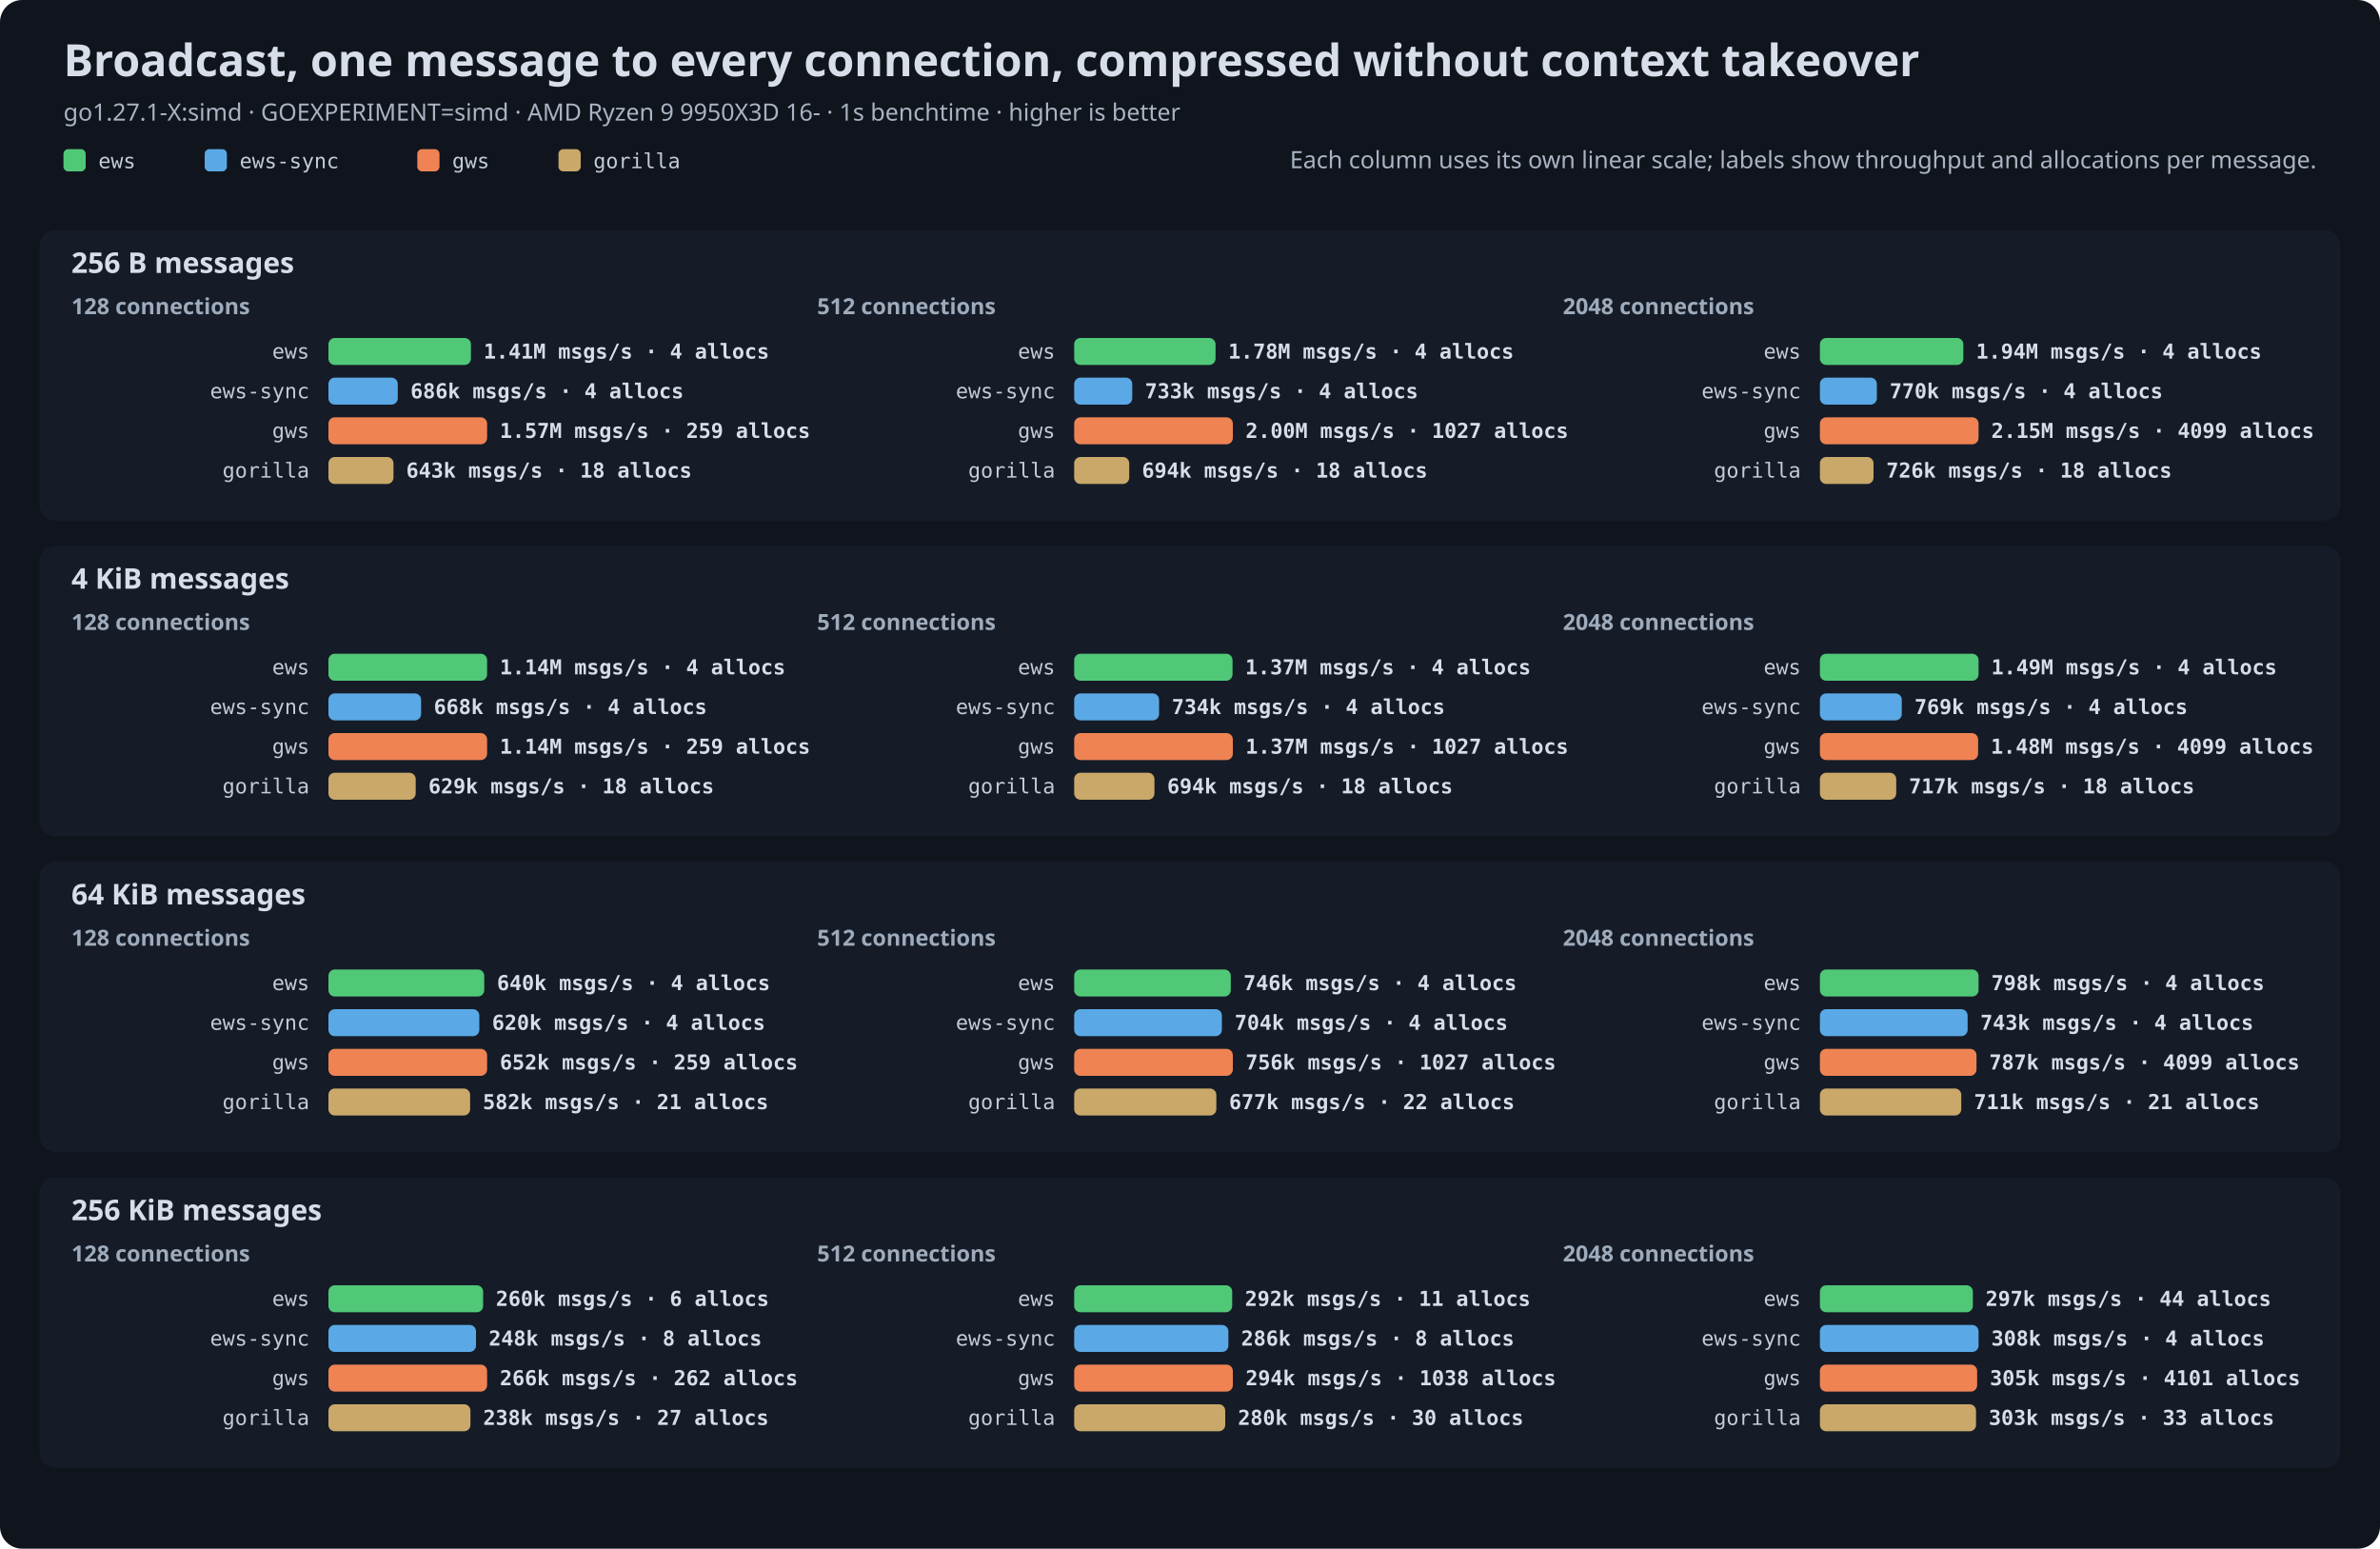
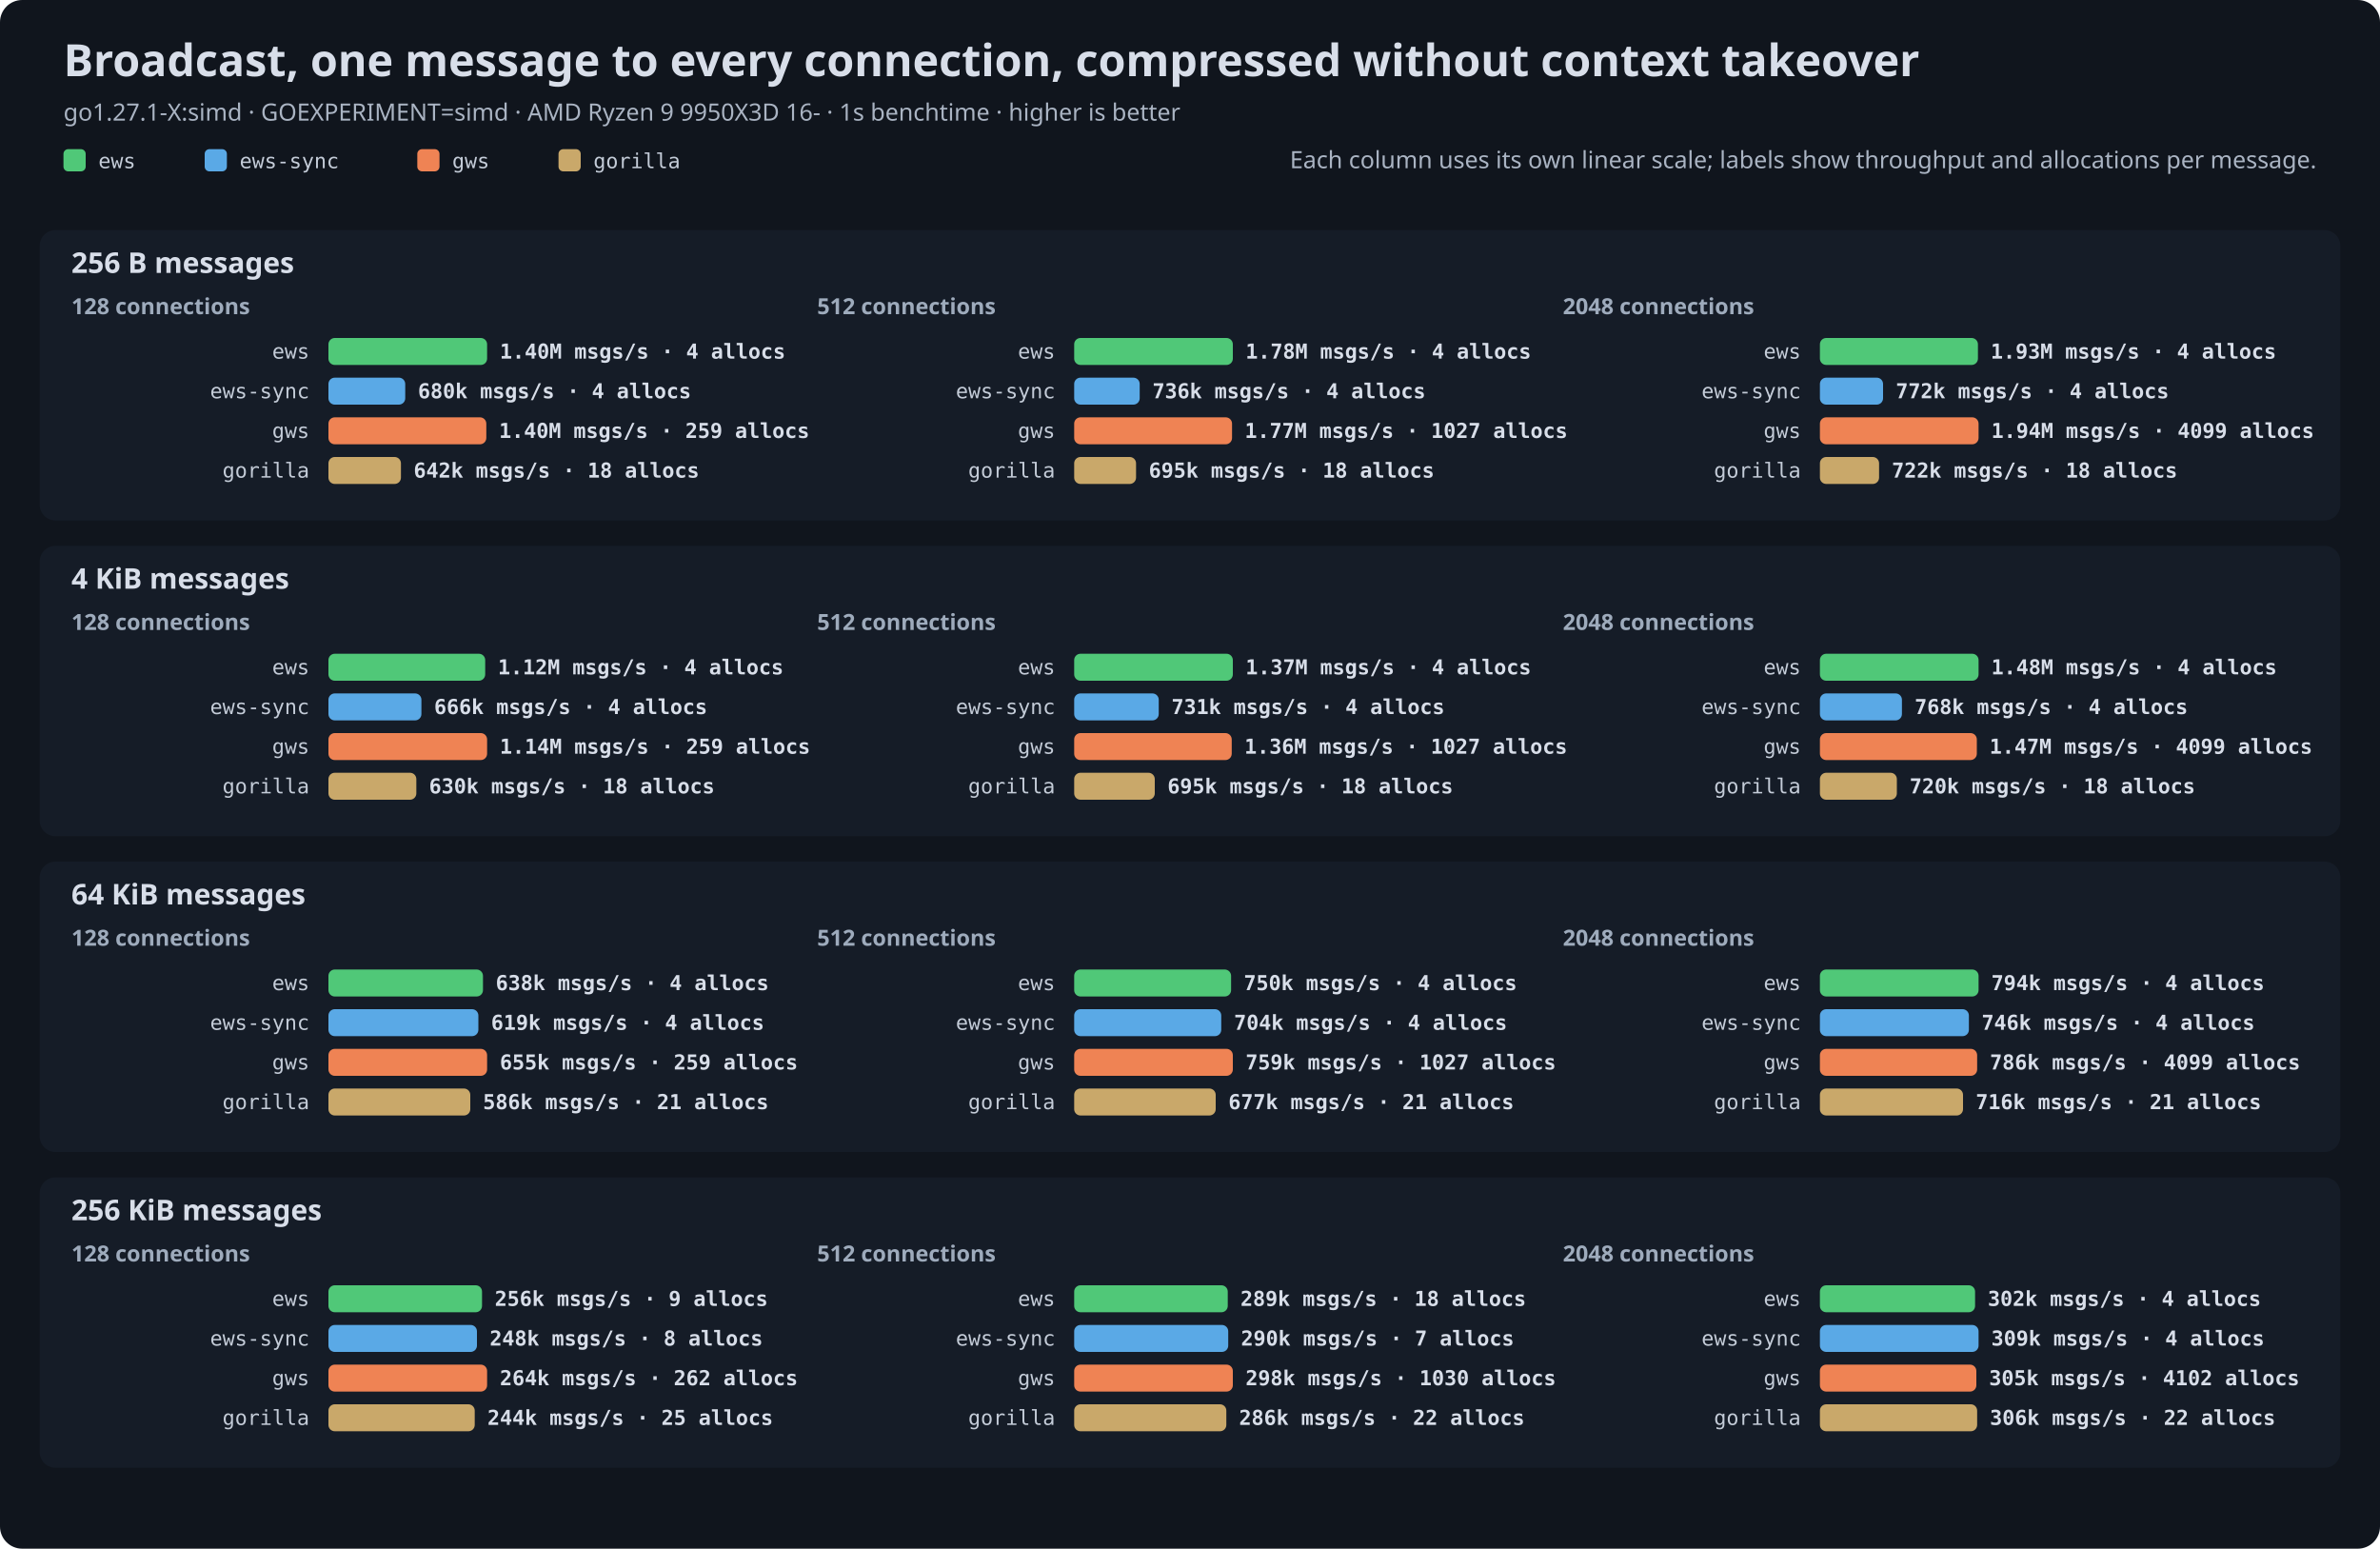
<svg xmlns="http://www.w3.org/2000/svg" width="1500" height="976" viewBox="0 0 1500 976" role="img" aria-labelledby="title desc">
  <style>text{font-family:ui-monospace,SFMono-Regular,Menlo,Consolas,monospace;fill:#d8dee9}.title{font-family:ui-sans-serif,system-ui,sans-serif;font-size:28px;font-weight:700}.subtitle{font-family:ui-sans-serif,system-ui,sans-serif;font-size:15px;fill:#aab4c3}.group{font-family:ui-sans-serif,system-ui,sans-serif;font-size:18px;font-weight:650}.contract{font-family:ui-sans-serif,system-ui,sans-serif;font-size:14px;font-weight:650;fill:#9eabbc}.series{font-size:13px;fill:#c4ccd8}.value{font-size:13px;font-weight:650}.panel{fill:#151c27}</style>
  <rect width="1500" height="976" rx="14" fill="#10151d" />
  <text class="title" x="40" y="48">Broadcast, one message to every connection, compressed without context takeover</text>
  <text class="subtitle" x="40" y="76">go1.27.1-X:simd · GOEXPERIMENT=simd · AMD Ryzen 9 9950X3D 16- · 1s benchtime · higher is better</text>
  <rect x="40" y="94" width="14" height="14" rx="3" fill="#50c878" />
  <text class="series" x="62" y="106">ews</text>
  <rect x="129" y="94" width="14" height="14" rx="3" fill="#5aa9e6" />
  <text class="series" x="151" y="106">ews-sync</text>
  <rect x="263" y="94" width="14" height="14" rx="3" fill="#ef8354" />
  <text class="series" x="285" y="106">gws</text>
  <rect x="352" y="94" width="14" height="14" rx="3" fill="#c9a86a" />
  <text class="series" x="374" y="106">gorilla</text>
  <text class="subtitle" x="1460" y="106" text-anchor="end">Each column uses its own linear scale; labels show throughput and allocations per message.</text>
  <g transform="translate(0,145)">
    <rect class="panel" x="25" y="0" width="1450" height="183" rx="10" />
    <text class="group" x="45" y="27">256 B messages</text>
    <text class="contract" x="45" y="53">128 connections</text>
    <text class="series" x="195" y="81" text-anchor="end">ews</text>
-     <rect x="207" y="68" width="89.8" height="17" rx="4" fill="#50c878" />
-     <text class="value" x="304.8" y="81">1.41M msgs/s · 4 allocs</text>
+     <rect x="207" y="68" width="100.0" height="17" rx="4" fill="#50c878" />
+     <text class="value" x="315.0" y="81">1.40M msgs/s · 4 allocs</text>
    <text class="series" x="195" y="106" text-anchor="end">ews-sync</text>
-     <rect x="207" y="93" width="43.7" height="17" rx="4" fill="#5aa9e6" />
-     <text class="value" x="258.7" y="106">686k msgs/s · 4 allocs</text>
+     <rect x="207" y="93" width="48.4" height="17" rx="4" fill="#5aa9e6" />
+     <text class="value" x="263.4" y="106">680k msgs/s · 4 allocs</text>
    <text class="series" x="195" y="131" text-anchor="end">gws</text>
-     <rect x="207" y="118" width="100.0" height="17" rx="4" fill="#ef8354" />
-     <text class="value" x="315.0" y="131">1.57M msgs/s · 259 allocs</text>
+     <rect x="207" y="118" width="99.5" height="17" rx="4" fill="#ef8354" />
+     <text class="value" x="314.5" y="131">1.40M msgs/s · 259 allocs</text>
    <text class="series" x="195" y="156" text-anchor="end">gorilla</text>
-     <rect x="207" y="143" width="41.0" height="17" rx="4" fill="#c9a86a" />
-     <text class="value" x="256.0" y="156">643k msgs/s · 18 allocs</text>
+     <rect x="207" y="143" width="45.7" height="17" rx="4" fill="#c9a86a" />
+     <text class="value" x="260.7" y="156">642k msgs/s · 18 allocs</text>
    <text class="contract" x="515" y="53">512 connections</text>
    <text class="series" x="665" y="81" text-anchor="end">ews</text>
-     <rect x="677" y="68" width="89.1" height="17" rx="4" fill="#50c878" />
-     <text class="value" x="774.1" y="81">1.78M msgs/s · 4 allocs</text>
+     <rect x="677" y="68" width="100.0" height="17" rx="4" fill="#50c878" />
+     <text class="value" x="785.0" y="81">1.78M msgs/s · 4 allocs</text>
    <text class="series" x="665" y="106" text-anchor="end">ews-sync</text>
-     <rect x="677" y="93" width="36.6" height="17" rx="4" fill="#5aa9e6" />
-     <text class="value" x="721.6" y="106">733k msgs/s · 4 allocs</text>
+     <rect x="677" y="93" width="41.3" height="17" rx="4" fill="#5aa9e6" />
+     <text class="value" x="726.3" y="106">736k msgs/s · 4 allocs</text>
    <text class="series" x="665" y="131" text-anchor="end">gws</text>
-     <rect x="677" y="118" width="100.0" height="17" rx="4" fill="#ef8354" />
-     <text class="value" x="785.0" y="131">2.00M msgs/s · 1027 allocs</text>
+     <rect x="677" y="118" width="99.5" height="17" rx="4" fill="#ef8354" />
+     <text class="value" x="784.5" y="131">1.77M msgs/s · 1027 allocs</text>
    <text class="series" x="665" y="156" text-anchor="end">gorilla</text>
-     <rect x="677" y="143" width="34.7" height="17" rx="4" fill="#c9a86a" />
-     <text class="value" x="719.7" y="156">694k msgs/s · 18 allocs</text>
+     <rect x="677" y="143" width="39.0" height="17" rx="4" fill="#c9a86a" />
+     <text class="value" x="724.0" y="156">695k msgs/s · 18 allocs</text>
    <text class="contract" x="985" y="53">2048 connections</text>
    <text class="series" x="1135" y="81" text-anchor="end">ews</text>
-     <rect x="1147" y="68" width="90.4" height="17" rx="4" fill="#50c878" />
-     <text class="value" x="1245.4" y="81">1.94M msgs/s · 4 allocs</text>
+     <rect x="1147" y="68" width="99.6" height="17" rx="4" fill="#50c878" />
+     <text class="value" x="1254.6" y="81">1.93M msgs/s · 4 allocs</text>
    <text class="series" x="1135" y="106" text-anchor="end">ews-sync</text>
-     <rect x="1147" y="93" width="35.9" height="17" rx="4" fill="#5aa9e6" />
-     <text class="value" x="1190.9" y="106">770k msgs/s · 4 allocs</text>
+     <rect x="1147" y="93" width="39.8" height="17" rx="4" fill="#5aa9e6" />
+     <text class="value" x="1194.8" y="106">772k msgs/s · 4 allocs</text>
    <text class="series" x="1135" y="131" text-anchor="end">gws</text>
    <rect x="1147" y="118" width="100.0" height="17" rx="4" fill="#ef8354" />
-     <text class="value" x="1255.0" y="131">2.15M msgs/s · 4099 allocs</text>
+     <text class="value" x="1255.0" y="131">1.94M msgs/s · 4099 allocs</text>
    <text class="series" x="1135" y="156" text-anchor="end">gorilla</text>
-     <rect x="1147" y="143" width="33.8" height="17" rx="4" fill="#c9a86a" />
-     <text class="value" x="1188.8" y="156">726k msgs/s · 18 allocs</text>
+     <rect x="1147" y="143" width="37.3" height="17" rx="4" fill="#c9a86a" />
+     <text class="value" x="1192.3" y="156">722k msgs/s · 18 allocs</text>
  </g>
  <g transform="translate(0,344)">
    <rect class="panel" x="25" y="0" width="1450" height="183" rx="10" />
    <text class="group" x="45" y="27">4 KiB messages</text>
    <text class="contract" x="45" y="53">128 connections</text>
    <text class="series" x="195" y="81" text-anchor="end">ews</text>
-     <rect x="207" y="68" width="100.0" height="17" rx="4" fill="#50c878" />
-     <text class="value" x="315.0" y="81">1.14M msgs/s · 4 allocs</text>
+     <rect x="207" y="68" width="98.8" height="17" rx="4" fill="#50c878" />
+     <text class="value" x="313.8" y="81">1.12M msgs/s · 4 allocs</text>
    <text class="series" x="195" y="106" text-anchor="end">ews-sync</text>
-     <rect x="207" y="93" width="58.4" height="17" rx="4" fill="#5aa9e6" />
-     <text class="value" x="273.4" y="106">668k msgs/s · 4 allocs</text>
+     <rect x="207" y="93" width="58.6" height="17" rx="4" fill="#5aa9e6" />
+     <text class="value" x="273.6" y="106">666k msgs/s · 4 allocs</text>
    <text class="series" x="195" y="131" text-anchor="end">gws</text>
    <rect x="207" y="118" width="100.0" height="17" rx="4" fill="#ef8354" />
    <text class="value" x="315.0" y="131">1.14M msgs/s · 259 allocs</text>
    <text class="series" x="195" y="156" text-anchor="end">gorilla</text>
-     <rect x="207" y="143" width="55.0" height="17" rx="4" fill="#c9a86a" />
-     <text class="value" x="270.0" y="156">629k msgs/s · 18 allocs</text>
+     <rect x="207" y="143" width="55.4" height="17" rx="4" fill="#c9a86a" />
+     <text class="value" x="270.4" y="156">630k msgs/s · 18 allocs</text>
    <text class="contract" x="515" y="53">512 connections</text>
    <text class="series" x="665" y="81" text-anchor="end">ews</text>
-     <rect x="677" y="68" width="99.8" height="17" rx="4" fill="#50c878" />
-     <text class="value" x="784.8" y="81">1.37M msgs/s · 4 allocs</text>
+     <rect x="677" y="68" width="100.0" height="17" rx="4" fill="#50c878" />
+     <text class="value" x="785.0" y="81">1.37M msgs/s · 4 allocs</text>
    <text class="series" x="665" y="106" text-anchor="end">ews-sync</text>
-     <rect x="677" y="93" width="53.5" height="17" rx="4" fill="#5aa9e6" />
-     <text class="value" x="738.5" y="106">734k msgs/s · 4 allocs</text>
+     <rect x="677" y="93" width="53.3" height="17" rx="4" fill="#5aa9e6" />
+     <text class="value" x="738.3" y="106">731k msgs/s · 4 allocs</text>
    <text class="series" x="665" y="131" text-anchor="end">gws</text>
-     <rect x="677" y="118" width="100.0" height="17" rx="4" fill="#ef8354" />
-     <text class="value" x="785.0" y="131">1.37M msgs/s · 1027 allocs</text>
+     <rect x="677" y="118" width="99.3" height="17" rx="4" fill="#ef8354" />
+     <text class="value" x="784.3" y="131">1.36M msgs/s · 1027 allocs</text>
    <text class="series" x="665" y="156" text-anchor="end">gorilla</text>
-     <rect x="677" y="143" width="50.6" height="17" rx="4" fill="#c9a86a" />
-     <text class="value" x="735.6" y="156">694k msgs/s · 18 allocs</text>
+     <rect x="677" y="143" width="50.8" height="17" rx="4" fill="#c9a86a" />
+     <text class="value" x="735.8" y="156">695k msgs/s · 18 allocs</text>
    <text class="contract" x="985" y="53">2048 connections</text>
    <text class="series" x="1135" y="81" text-anchor="end">ews</text>
    <rect x="1147" y="68" width="100.0" height="17" rx="4" fill="#50c878" />
-     <text class="value" x="1255.0" y="81">1.49M msgs/s · 4 allocs</text>
+     <text class="value" x="1255.0" y="81">1.48M msgs/s · 4 allocs</text>
    <text class="series" x="1135" y="106" text-anchor="end">ews-sync</text>
-     <rect x="1147" y="93" width="51.6" height="17" rx="4" fill="#5aa9e6" />
-     <text class="value" x="1206.6" y="106">769k msgs/s · 4 allocs</text>
+     <rect x="1147" y="93" width="51.7" height="17" rx="4" fill="#5aa9e6" />
+     <text class="value" x="1206.7" y="106">768k msgs/s · 4 allocs</text>
    <text class="series" x="1135" y="131" text-anchor="end">gws</text>
-     <rect x="1147" y="118" width="99.7" height="17" rx="4" fill="#ef8354" />
-     <text class="value" x="1254.7" y="131">1.48M msgs/s · 4099 allocs</text>
+     <rect x="1147" y="118" width="98.9" height="17" rx="4" fill="#ef8354" />
+     <text class="value" x="1253.9" y="131">1.47M msgs/s · 4099 allocs</text>
    <text class="series" x="1135" y="156" text-anchor="end">gorilla</text>
-     <rect x="1147" y="143" width="48.1" height="17" rx="4" fill="#c9a86a" />
-     <text class="value" x="1203.1" y="156">717k msgs/s · 18 allocs</text>
+     <rect x="1147" y="143" width="48.5" height="17" rx="4" fill="#c9a86a" />
+     <text class="value" x="1203.5" y="156">720k msgs/s · 18 allocs</text>
  </g>
  <g transform="translate(0,543)">
    <rect class="panel" x="25" y="0" width="1450" height="183" rx="10" />
    <text class="group" x="45" y="27">64 KiB messages</text>
    <text class="contract" x="45" y="53">128 connections</text>
    <text class="series" x="195" y="81" text-anchor="end">ews</text>
-     <rect x="207" y="68" width="98.2" height="17" rx="4" fill="#50c878" />
-     <text class="value" x="313.2" y="81">640k msgs/s · 4 allocs</text>
+     <rect x="207" y="68" width="97.4" height="17" rx="4" fill="#50c878" />
+     <text class="value" x="312.4" y="81">638k msgs/s · 4 allocs</text>
    <text class="series" x="195" y="106" text-anchor="end">ews-sync</text>
-     <rect x="207" y="93" width="95.1" height="17" rx="4" fill="#5aa9e6" />
-     <text class="value" x="310.1" y="106">620k msgs/s · 4 allocs</text>
+     <rect x="207" y="93" width="94.5" height="17" rx="4" fill="#5aa9e6" />
+     <text class="value" x="309.5" y="106">619k msgs/s · 4 allocs</text>
    <text class="series" x="195" y="131" text-anchor="end">gws</text>
    <rect x="207" y="118" width="100.0" height="17" rx="4" fill="#ef8354" />
-     <text class="value" x="315.0" y="131">652k msgs/s · 259 allocs</text>
+     <text class="value" x="315.0" y="131">655k msgs/s · 259 allocs</text>
    <text class="series" x="195" y="156" text-anchor="end">gorilla</text>
-     <rect x="207" y="143" width="89.3" height="17" rx="4" fill="#c9a86a" />
-     <text class="value" x="304.3" y="156">582k msgs/s · 21 allocs</text>
+     <rect x="207" y="143" width="89.4" height="17" rx="4" fill="#c9a86a" />
+     <text class="value" x="304.4" y="156">586k msgs/s · 21 allocs</text>
    <text class="contract" x="515" y="53">512 connections</text>
    <text class="series" x="665" y="81" text-anchor="end">ews</text>
-     <rect x="677" y="68" width="98.7" height="17" rx="4" fill="#50c878" />
-     <text class="value" x="783.7" y="81">746k msgs/s · 4 allocs</text>
+     <rect x="677" y="68" width="98.9" height="17" rx="4" fill="#50c878" />
+     <text class="value" x="783.9" y="81">750k msgs/s · 4 allocs</text>
    <text class="series" x="665" y="106" text-anchor="end">ews-sync</text>
-     <rect x="677" y="93" width="93.1" height="17" rx="4" fill="#5aa9e6" />
-     <text class="value" x="778.1" y="106">704k msgs/s · 4 allocs</text>
+     <rect x="677" y="93" width="92.7" height="17" rx="4" fill="#5aa9e6" />
+     <text class="value" x="777.7" y="106">704k msgs/s · 4 allocs</text>
    <text class="series" x="665" y="131" text-anchor="end">gws</text>
    <rect x="677" y="118" width="100.0" height="17" rx="4" fill="#ef8354" />
-     <text class="value" x="785.0" y="131">756k msgs/s · 1027 allocs</text>
+     <text class="value" x="785.0" y="131">759k msgs/s · 1027 allocs</text>
    <text class="series" x="665" y="156" text-anchor="end">gorilla</text>
-     <rect x="677" y="143" width="89.6" height="17" rx="4" fill="#c9a86a" />
-     <text class="value" x="774.6" y="156">677k msgs/s · 22 allocs</text>
+     <rect x="677" y="143" width="89.2" height="17" rx="4" fill="#c9a86a" />
+     <text class="value" x="774.2" y="156">677k msgs/s · 21 allocs</text>
    <text class="contract" x="985" y="53">2048 connections</text>
    <text class="series" x="1135" y="81" text-anchor="end">ews</text>
    <rect x="1147" y="68" width="100.0" height="17" rx="4" fill="#50c878" />
-     <text class="value" x="1255.0" y="81">798k msgs/s · 4 allocs</text>
+     <text class="value" x="1255.0" y="81">794k msgs/s · 4 allocs</text>
    <text class="series" x="1135" y="106" text-anchor="end">ews-sync</text>
-     <rect x="1147" y="93" width="93.1" height="17" rx="4" fill="#5aa9e6" />
-     <text class="value" x="1248.1" y="106">743k msgs/s · 4 allocs</text>
+     <rect x="1147" y="93" width="93.9" height="17" rx="4" fill="#5aa9e6" />
+     <text class="value" x="1248.9" y="106">746k msgs/s · 4 allocs</text>
    <text class="series" x="1135" y="131" text-anchor="end">gws</text>
-     <rect x="1147" y="118" width="98.7" height="17" rx="4" fill="#ef8354" />
-     <text class="value" x="1253.7" y="131">787k msgs/s · 4099 allocs</text>
+     <rect x="1147" y="118" width="99.1" height="17" rx="4" fill="#ef8354" />
+     <text class="value" x="1254.1" y="131">786k msgs/s · 4099 allocs</text>
    <text class="series" x="1135" y="156" text-anchor="end">gorilla</text>
-     <rect x="1147" y="143" width="89.1" height="17" rx="4" fill="#c9a86a" />
-     <text class="value" x="1244.1" y="156">711k msgs/s · 21 allocs</text>
+     <rect x="1147" y="143" width="90.2" height="17" rx="4" fill="#c9a86a" />
+     <text class="value" x="1245.2" y="156">716k msgs/s · 21 allocs</text>
  </g>
  <g transform="translate(0,742)">
    <rect class="panel" x="25" y="0" width="1450" height="183" rx="10" />
    <text class="group" x="45" y="27">256 KiB messages</text>
    <text class="contract" x="45" y="53">128 connections</text>
    <text class="series" x="195" y="81" text-anchor="end">ews</text>
-     <rect x="207" y="68" width="97.5" height="17" rx="4" fill="#50c878" />
-     <text class="value" x="312.5" y="81">260k msgs/s · 6 allocs</text>
+     <rect x="207" y="68" width="96.8" height="17" rx="4" fill="#50c878" />
+     <text class="value" x="311.8" y="81">256k msgs/s · 9 allocs</text>
    <text class="series" x="195" y="106" text-anchor="end">ews-sync</text>
-     <rect x="207" y="93" width="93.0" height="17" rx="4" fill="#5aa9e6" />
-     <text class="value" x="308.0" y="106">248k msgs/s · 8 allocs</text>
+     <rect x="207" y="93" width="93.6" height="17" rx="4" fill="#5aa9e6" />
+     <text class="value" x="308.6" y="106">248k msgs/s · 8 allocs</text>
    <text class="series" x="195" y="131" text-anchor="end">gws</text>
    <rect x="207" y="118" width="100.0" height="17" rx="4" fill="#ef8354" />
-     <text class="value" x="315.0" y="131">266k msgs/s · 262 allocs</text>
+     <text class="value" x="315.0" y="131">264k msgs/s · 262 allocs</text>
    <text class="series" x="195" y="156" text-anchor="end">gorilla</text>
-     <rect x="207" y="143" width="89.5" height="17" rx="4" fill="#c9a86a" />
-     <text class="value" x="304.5" y="156">238k msgs/s · 27 allocs</text>
+     <rect x="207" y="143" width="92.2" height="17" rx="4" fill="#c9a86a" />
+     <text class="value" x="307.2" y="156">244k msgs/s · 25 allocs</text>
    <text class="contract" x="515" y="53">512 connections</text>
    <text class="series" x="665" y="81" text-anchor="end">ews</text>
-     <rect x="677" y="68" width="99.6" height="17" rx="4" fill="#50c878" />
-     <text class="value" x="784.6" y="81">292k msgs/s · 11 allocs</text>
+     <rect x="677" y="68" width="96.8" height="17" rx="4" fill="#50c878" />
+     <text class="value" x="781.8" y="81">289k msgs/s · 18 allocs</text>
    <text class="series" x="665" y="106" text-anchor="end">ews-sync</text>
-     <rect x="677" y="93" width="97.2" height="17" rx="4" fill="#5aa9e6" />
-     <text class="value" x="782.2" y="106">286k msgs/s · 8 allocs</text>
+     <rect x="677" y="93" width="97.1" height="17" rx="4" fill="#5aa9e6" />
+     <text class="value" x="782.1" y="106">290k msgs/s · 7 allocs</text>
    <text class="series" x="665" y="131" text-anchor="end">gws</text>
    <rect x="677" y="118" width="100.0" height="17" rx="4" fill="#ef8354" />
-     <text class="value" x="785.0" y="131">294k msgs/s · 1038 allocs</text>
+     <text class="value" x="785.0" y="131">298k msgs/s · 1030 allocs</text>
    <text class="series" x="665" y="156" text-anchor="end">gorilla</text>
-     <rect x="677" y="143" width="95.2" height="17" rx="4" fill="#c9a86a" />
-     <text class="value" x="780.2" y="156">280k msgs/s · 30 allocs</text>
+     <rect x="677" y="143" width="95.9" height="17" rx="4" fill="#c9a86a" />
+     <text class="value" x="780.9" y="156">286k msgs/s · 22 allocs</text>
    <text class="contract" x="985" y="53">2048 connections</text>
    <text class="series" x="1135" y="81" text-anchor="end">ews</text>
-     <rect x="1147" y="68" width="96.4" height="17" rx="4" fill="#50c878" />
-     <text class="value" x="1251.4" y="81">297k msgs/s · 44 allocs</text>
+     <rect x="1147" y="68" width="97.8" height="17" rx="4" fill="#50c878" />
+     <text class="value" x="1252.8" y="81">302k msgs/s · 4 allocs</text>
    <text class="series" x="1135" y="106" text-anchor="end">ews-sync</text>
    <rect x="1147" y="93" width="100.0" height="17" rx="4" fill="#5aa9e6" />
-     <text class="value" x="1255.0" y="106">308k msgs/s · 4 allocs</text>
+     <text class="value" x="1255.0" y="106">309k msgs/s · 4 allocs</text>
    <text class="series" x="1135" y="131" text-anchor="end">gws</text>
-     <rect x="1147" y="118" width="99.1" height="17" rx="4" fill="#ef8354" />
-     <text class="value" x="1254.1" y="131">305k msgs/s · 4101 allocs</text>
+     <rect x="1147" y="118" width="98.6" height="17" rx="4" fill="#ef8354" />
+     <text class="value" x="1253.6" y="131">305k msgs/s · 4102 allocs</text>
    <text class="series" x="1135" y="156" text-anchor="end">gorilla</text>
-     <rect x="1147" y="143" width="98.4" height="17" rx="4" fill="#c9a86a" />
-     <text class="value" x="1253.4" y="156">303k msgs/s · 33 allocs</text>
+     <rect x="1147" y="143" width="99.1" height="17" rx="4" fill="#c9a86a" />
+     <text class="value" x="1254.1" y="156">306k msgs/s · 22 allocs</text>
  </g>
</svg>
